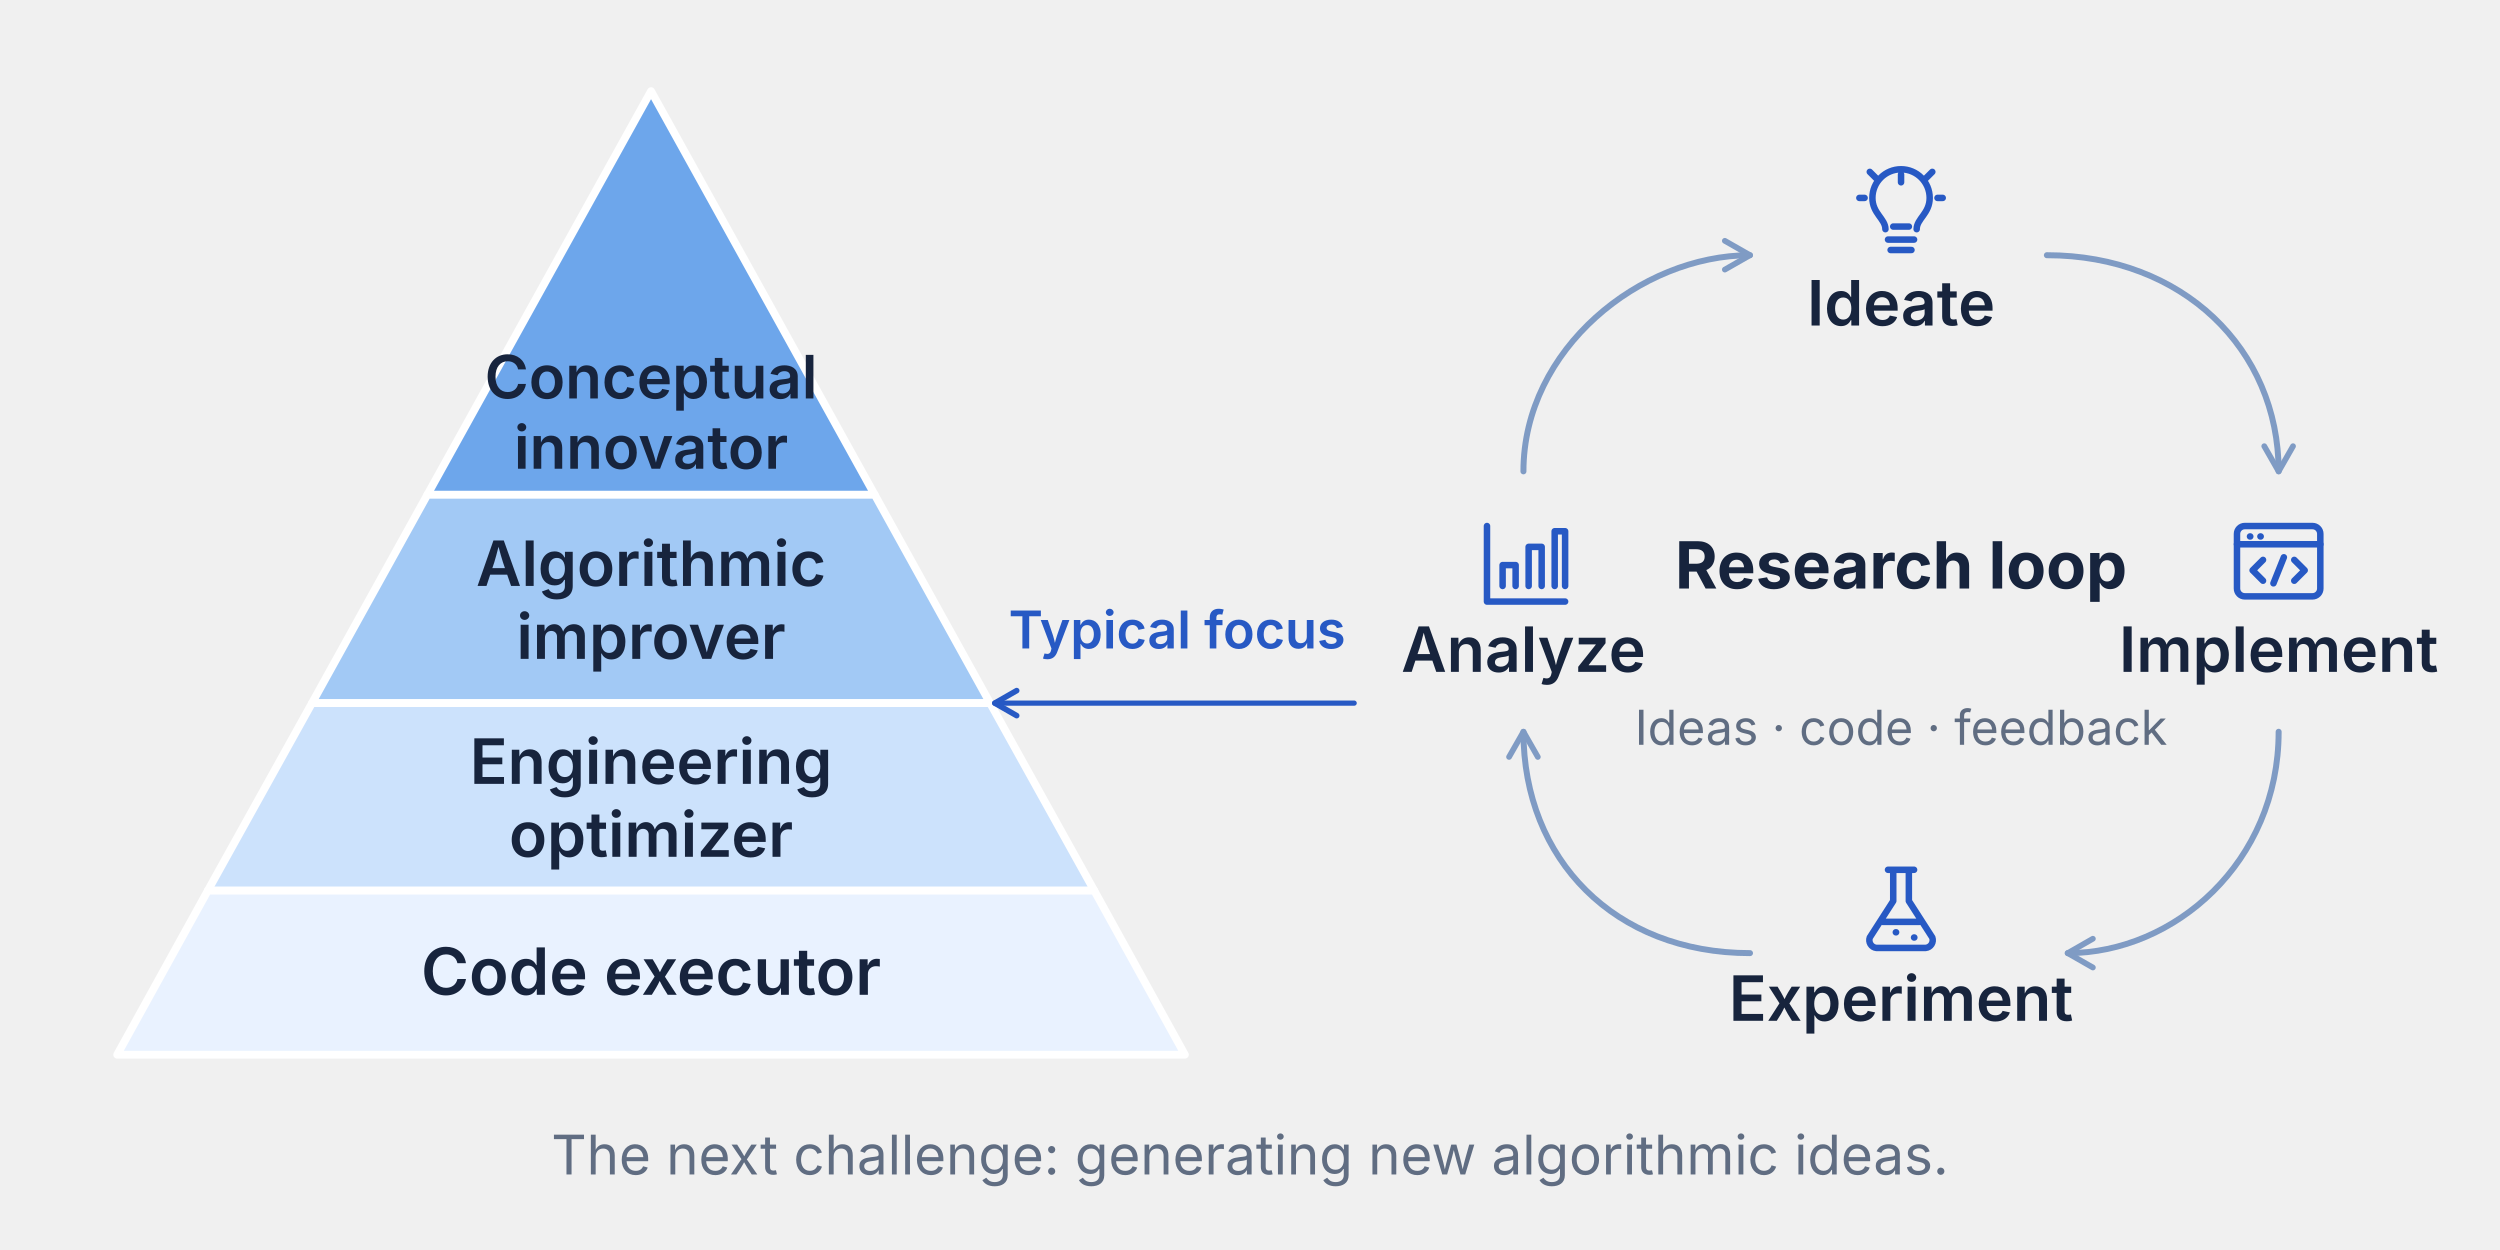
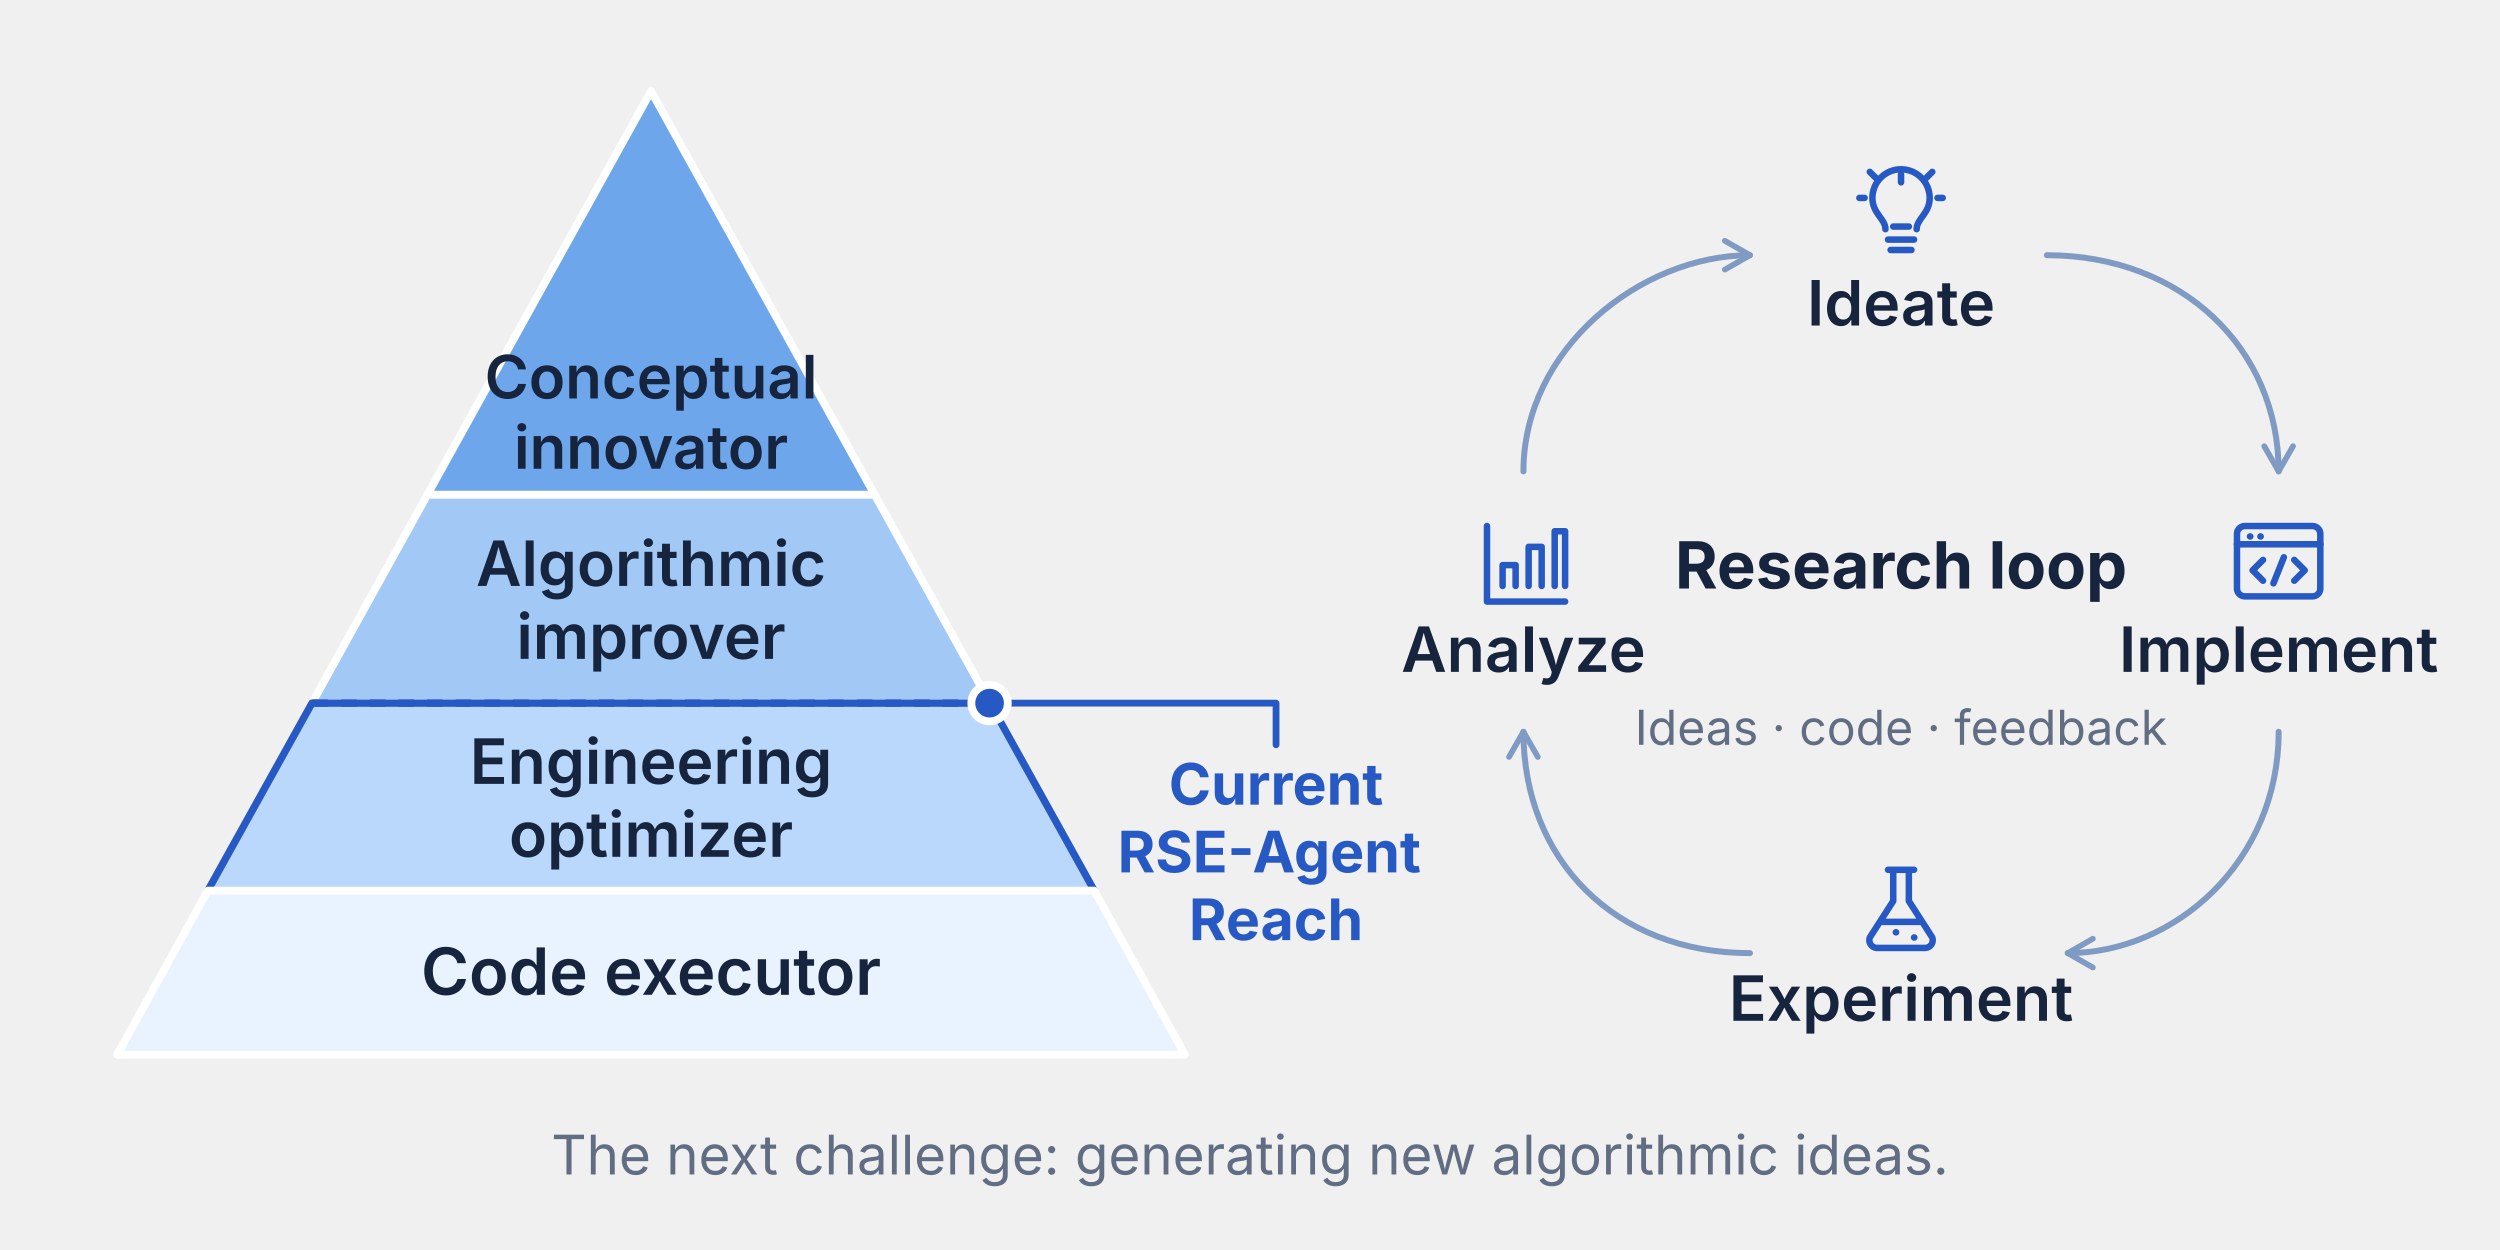
<svg xmlns="http://www.w3.org/2000/svg" width="960" height="480" viewBox="0 0 960 480" role="img" aria-labelledby="capability-title capability-desc">
  <defs>
    <marker id="arrow" viewBox="0 0 10 10" refX="8" refY="5" markerWidth="6" markerHeight="6" orient="auto-start-reverse">
      <path d="M1 1 8 5 1 9" fill="none" stroke="#7f9bc4" stroke-width="1.6" stroke-linecap="round" stroke-linejoin="round" />
    </marker>
    <marker id="focus-arrow" viewBox="0 0 10 10" refX="8" refY="5" markerWidth="6" markerHeight="6" orient="auto">
      <path d="M1 1 8 5 1 9" fill="none" stroke="#2759c4" stroke-width="1.8" stroke-linecap="round" stroke-linejoin="round" />
    </marker>
  </defs>
  <g font-family="Inter, Arial, Helvetica, sans-serif" fill="#17243d">
    <g id="capability-pyramid" stroke="#fff" stroke-width="3" stroke-linejoin="round">
      <path d="M250 35 335.9 190H164.1Z" fill="#6da6eb" />
      <path d="M164.1 190H335.9L380.2 270H119.8Z" fill="#a2c9f5" />
-       <path d="M119.8 270H380.2L420.2 342H79.8Z" fill="#cce2fc" />
+       <path d="M119.8 270H380.2L420.2 342H79.8Z" fill="#b9d8fb" stroke="#2759c4" stroke-width="2.8" />
      <path d="M79.8 342H420.2L455 405H45Z" fill="#e9f2ff" />
    </g>
    <g text-anchor="middle" font-weight="600">
      <text x="250" y="153" font-size="23">Conceptual<tspan x="250" dy="27">innovator</tspan>
      </text>
      <text x="250" y="225" font-size="24">Algorithmic<tspan x="250" dy="28">improver</tspan>
      </text>
      <text x="250" y="301" font-size="24">Engineering<tspan x="250" dy="28">optimizer</tspan>
      </text>
      <text x="250" y="382" font-size="25">Code executor</text>
    </g>
    <g id="research-loop">
      <g fill="none" stroke="#7f9bc4" stroke-width="2.3" stroke-linecap="round" marker-end="url(#arrow)">
        <path d="M786 98C838 98 875 134 875 181" />
        <path d="M875 281C875 331 835 366 794 366" />
        <path d="M672 366C620 366 585 330 585 281" />
        <path d="M585 181C585 134 630 98 672 98" />
      </g>
      <g fill="none" stroke="#2759c4" stroke-width="2.5" stroke-linecap="round" stroke-linejoin="round">
        <g transform="translate(714 65)">
          <path d="M10 23C10 19 5 17 5 11a11 11 0 0 1 22 0c0 6-5 8-5 12M11 27h10M12 31h8M16 2v3M2 11H0M30 11h2M4 1l3 3M25 4l3-3" />
          <path d="M13 22h6" />
        </g>
        <g transform="translate(858 201)">
          <rect x="1" y="1" width="32" height="27" rx="3" />
          <path d="M1 8h32M6 5h.1M10 5h.1M11 14l-4 4 4 4M23 14l4 4-4 4M19 13l-4 10" />
        </g>
        <g transform="translate(714 333)">
          <path d="M11 1h10M13 1v12L4 27a3 3 0 0 0 2.5 4h19a3 3 0 0 0 2.5-4L19 13V1M9 21h14" />
          <path d="M14 25h.1M21 27h.1" />
        </g>
        <g transform="translate(569 201)">
          <path d="M2 1v29h30M8 24v-8h5v8M18 24V9h5v15M28 24V3h4v21" />
        </g>
      </g>
      <g text-anchor="middle" font-size="24" font-weight="600">
        <text x="730" y="125">Ideate</text>
        <text x="875" y="258">Implement</text>
        <text x="730" y="392">Experiment</text>
        <text x="585" y="258">Analyze</text>
      </g>
      <text x="730" y="226" text-anchor="middle" font-size="25" font-weight="650">Research loop</text>
      <text x="730" y="286" text-anchor="middle" font-size="18.5" fill="#606d82">Ideas · code · feedback</text>
    </g>
-     <g>
-       <path d="M520 270H382" fill="none" stroke="#2759c4" stroke-width="2" stroke-linecap="round" marker-end="url(#focus-arrow)" />
-       <text x="452" y="249" text-anchor="middle" fill="#2759c4" font-size="20" font-weight="600">Typical focus</text>
+     <g id="current-rse-agent-reach">
+       <path d="M120 270H380" fill="none" stroke="#2759c4" stroke-width="2.8" stroke-dasharray="6 5" />
+       <path d="M380 270H490V286" fill="none" stroke="#2759c4" stroke-width="2.6" stroke-linecap="round" stroke-linejoin="round" />
+       <circle cx="380" cy="270" r="7" fill="#2759c4" stroke="#fff" stroke-width="3" />
+       <text x="490" y="309" text-anchor="middle" fill="#2759c4" font-size="22" font-weight="700">Current<tspan x="490" dy="26">RSE-Agent</tspan>
+         <tspan x="490" dy="26">Reach</tspan>
+       </text>
    </g>
    <text x="480" y="451" text-anchor="middle" font-size="21" fill="#606d82">The next challenge: generating new algorithmic ideas.</text>
  </g>
</svg>
